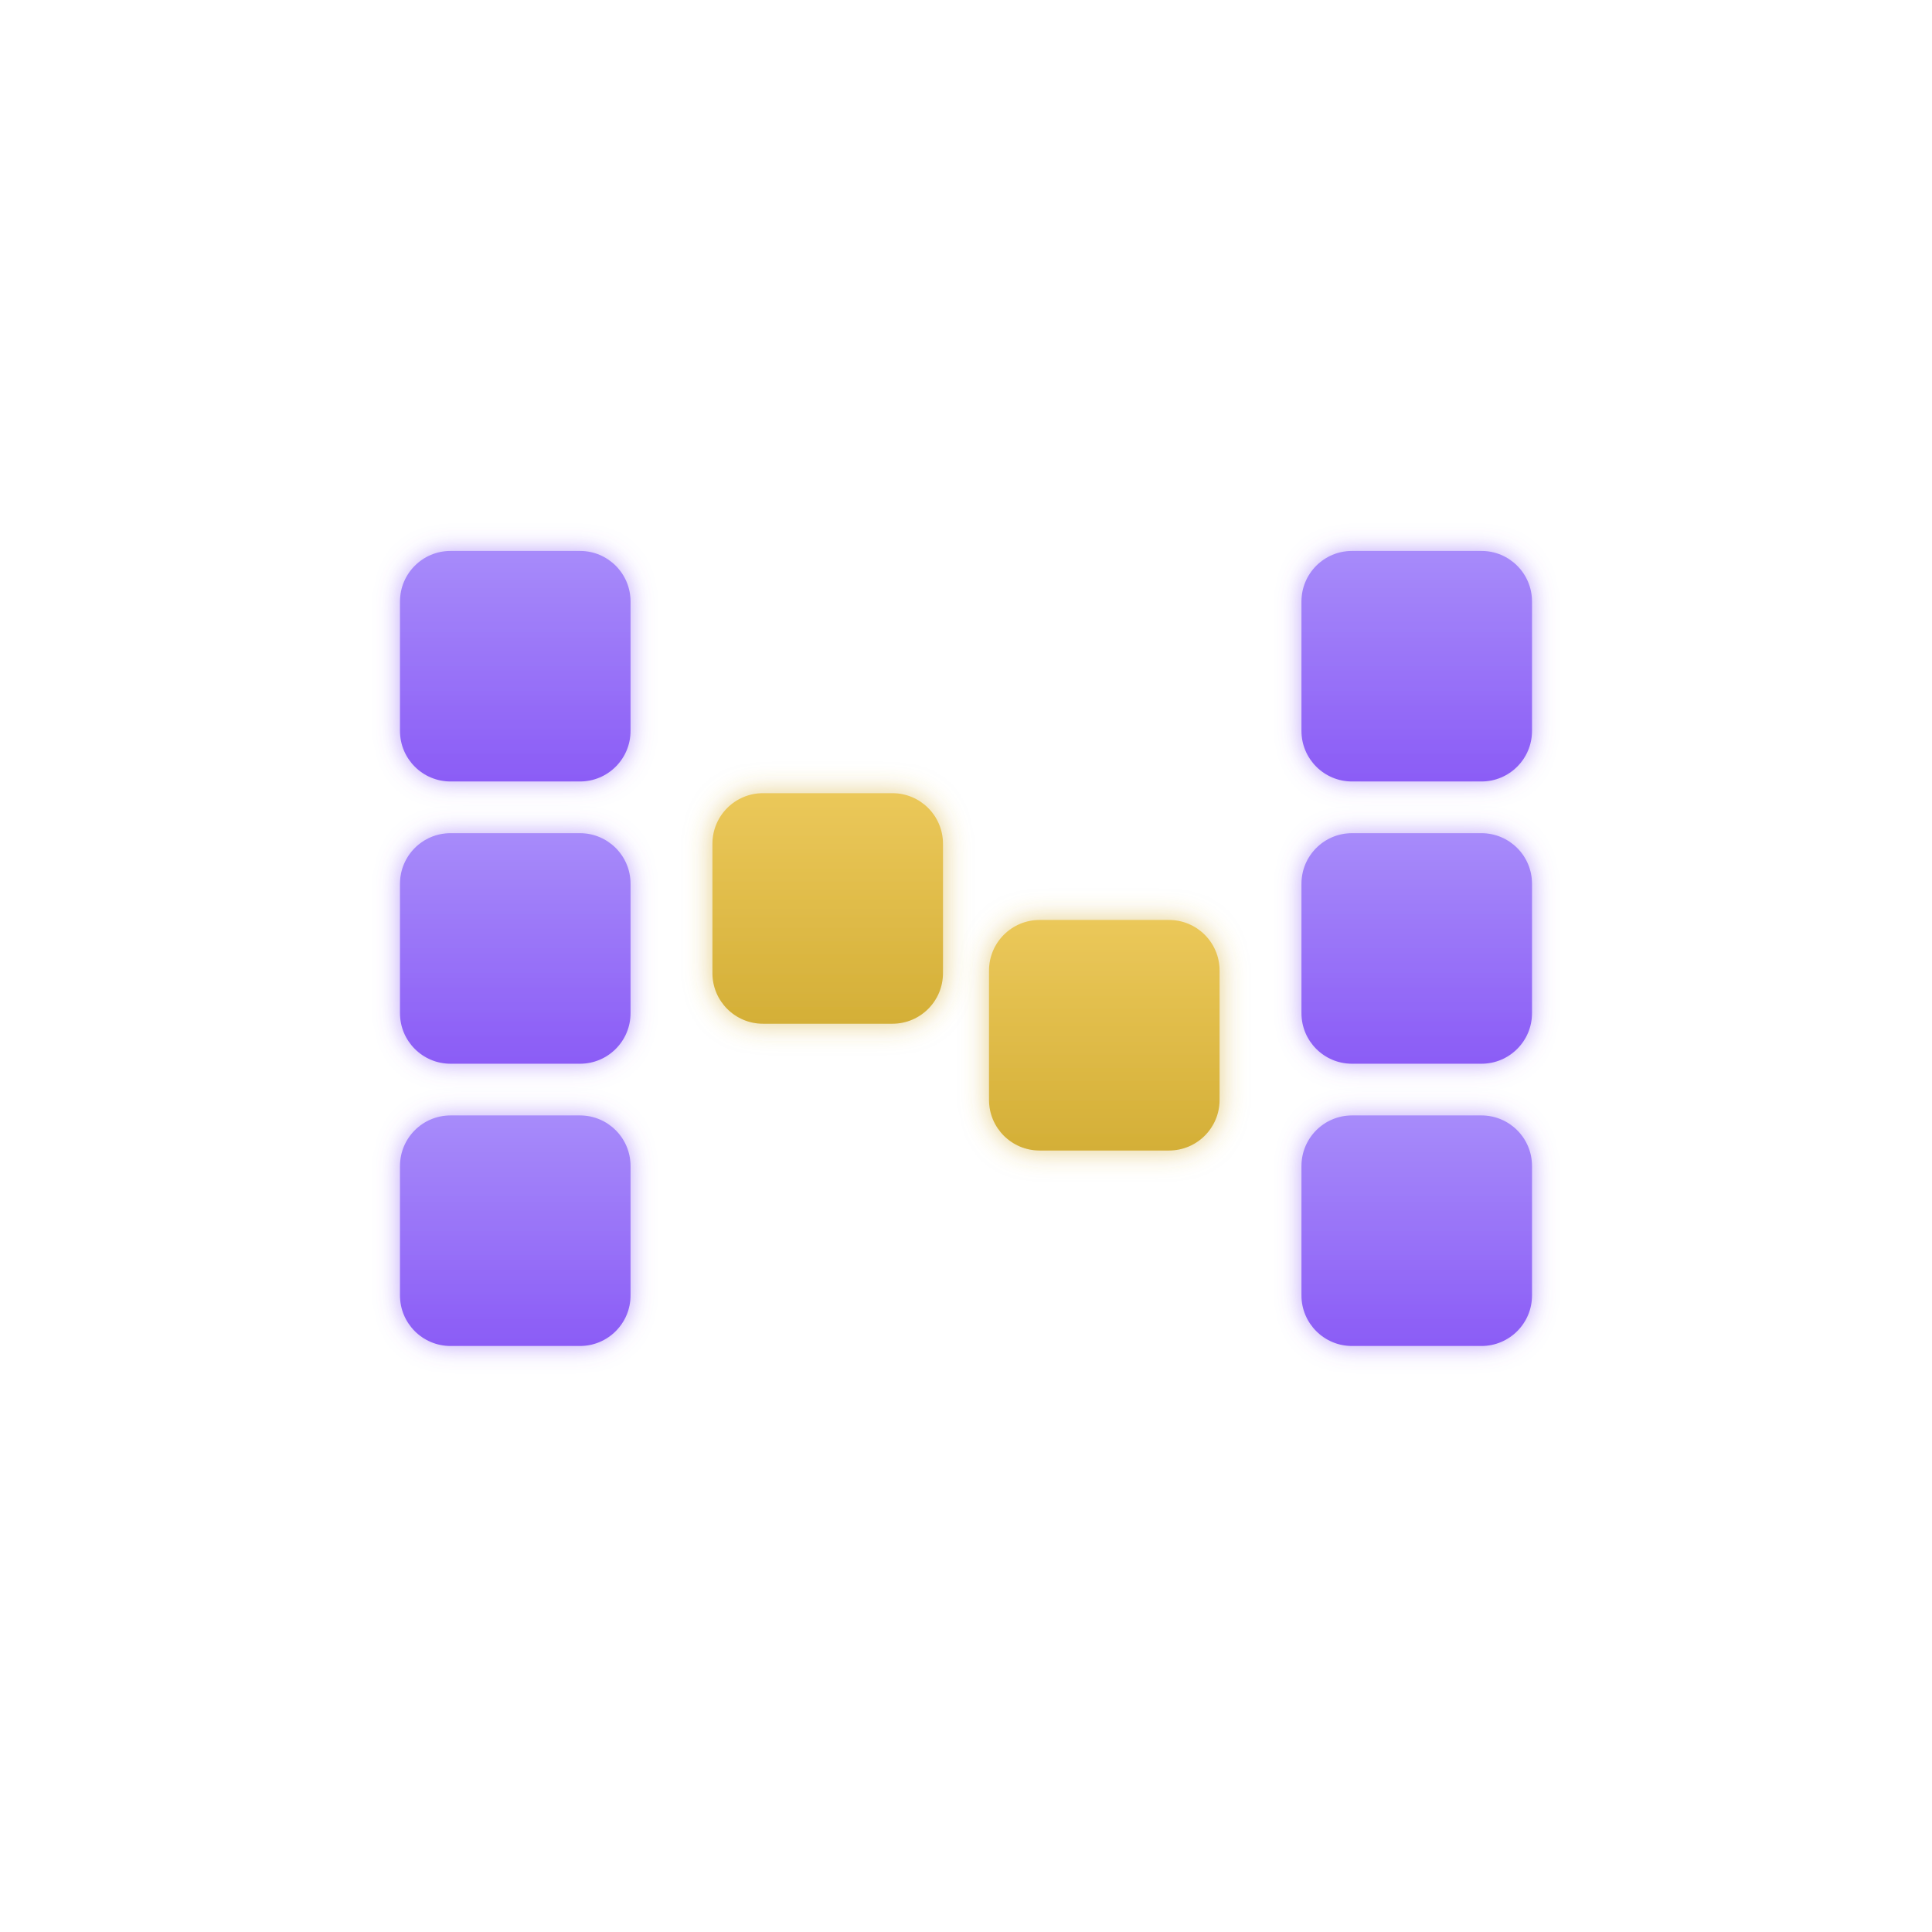
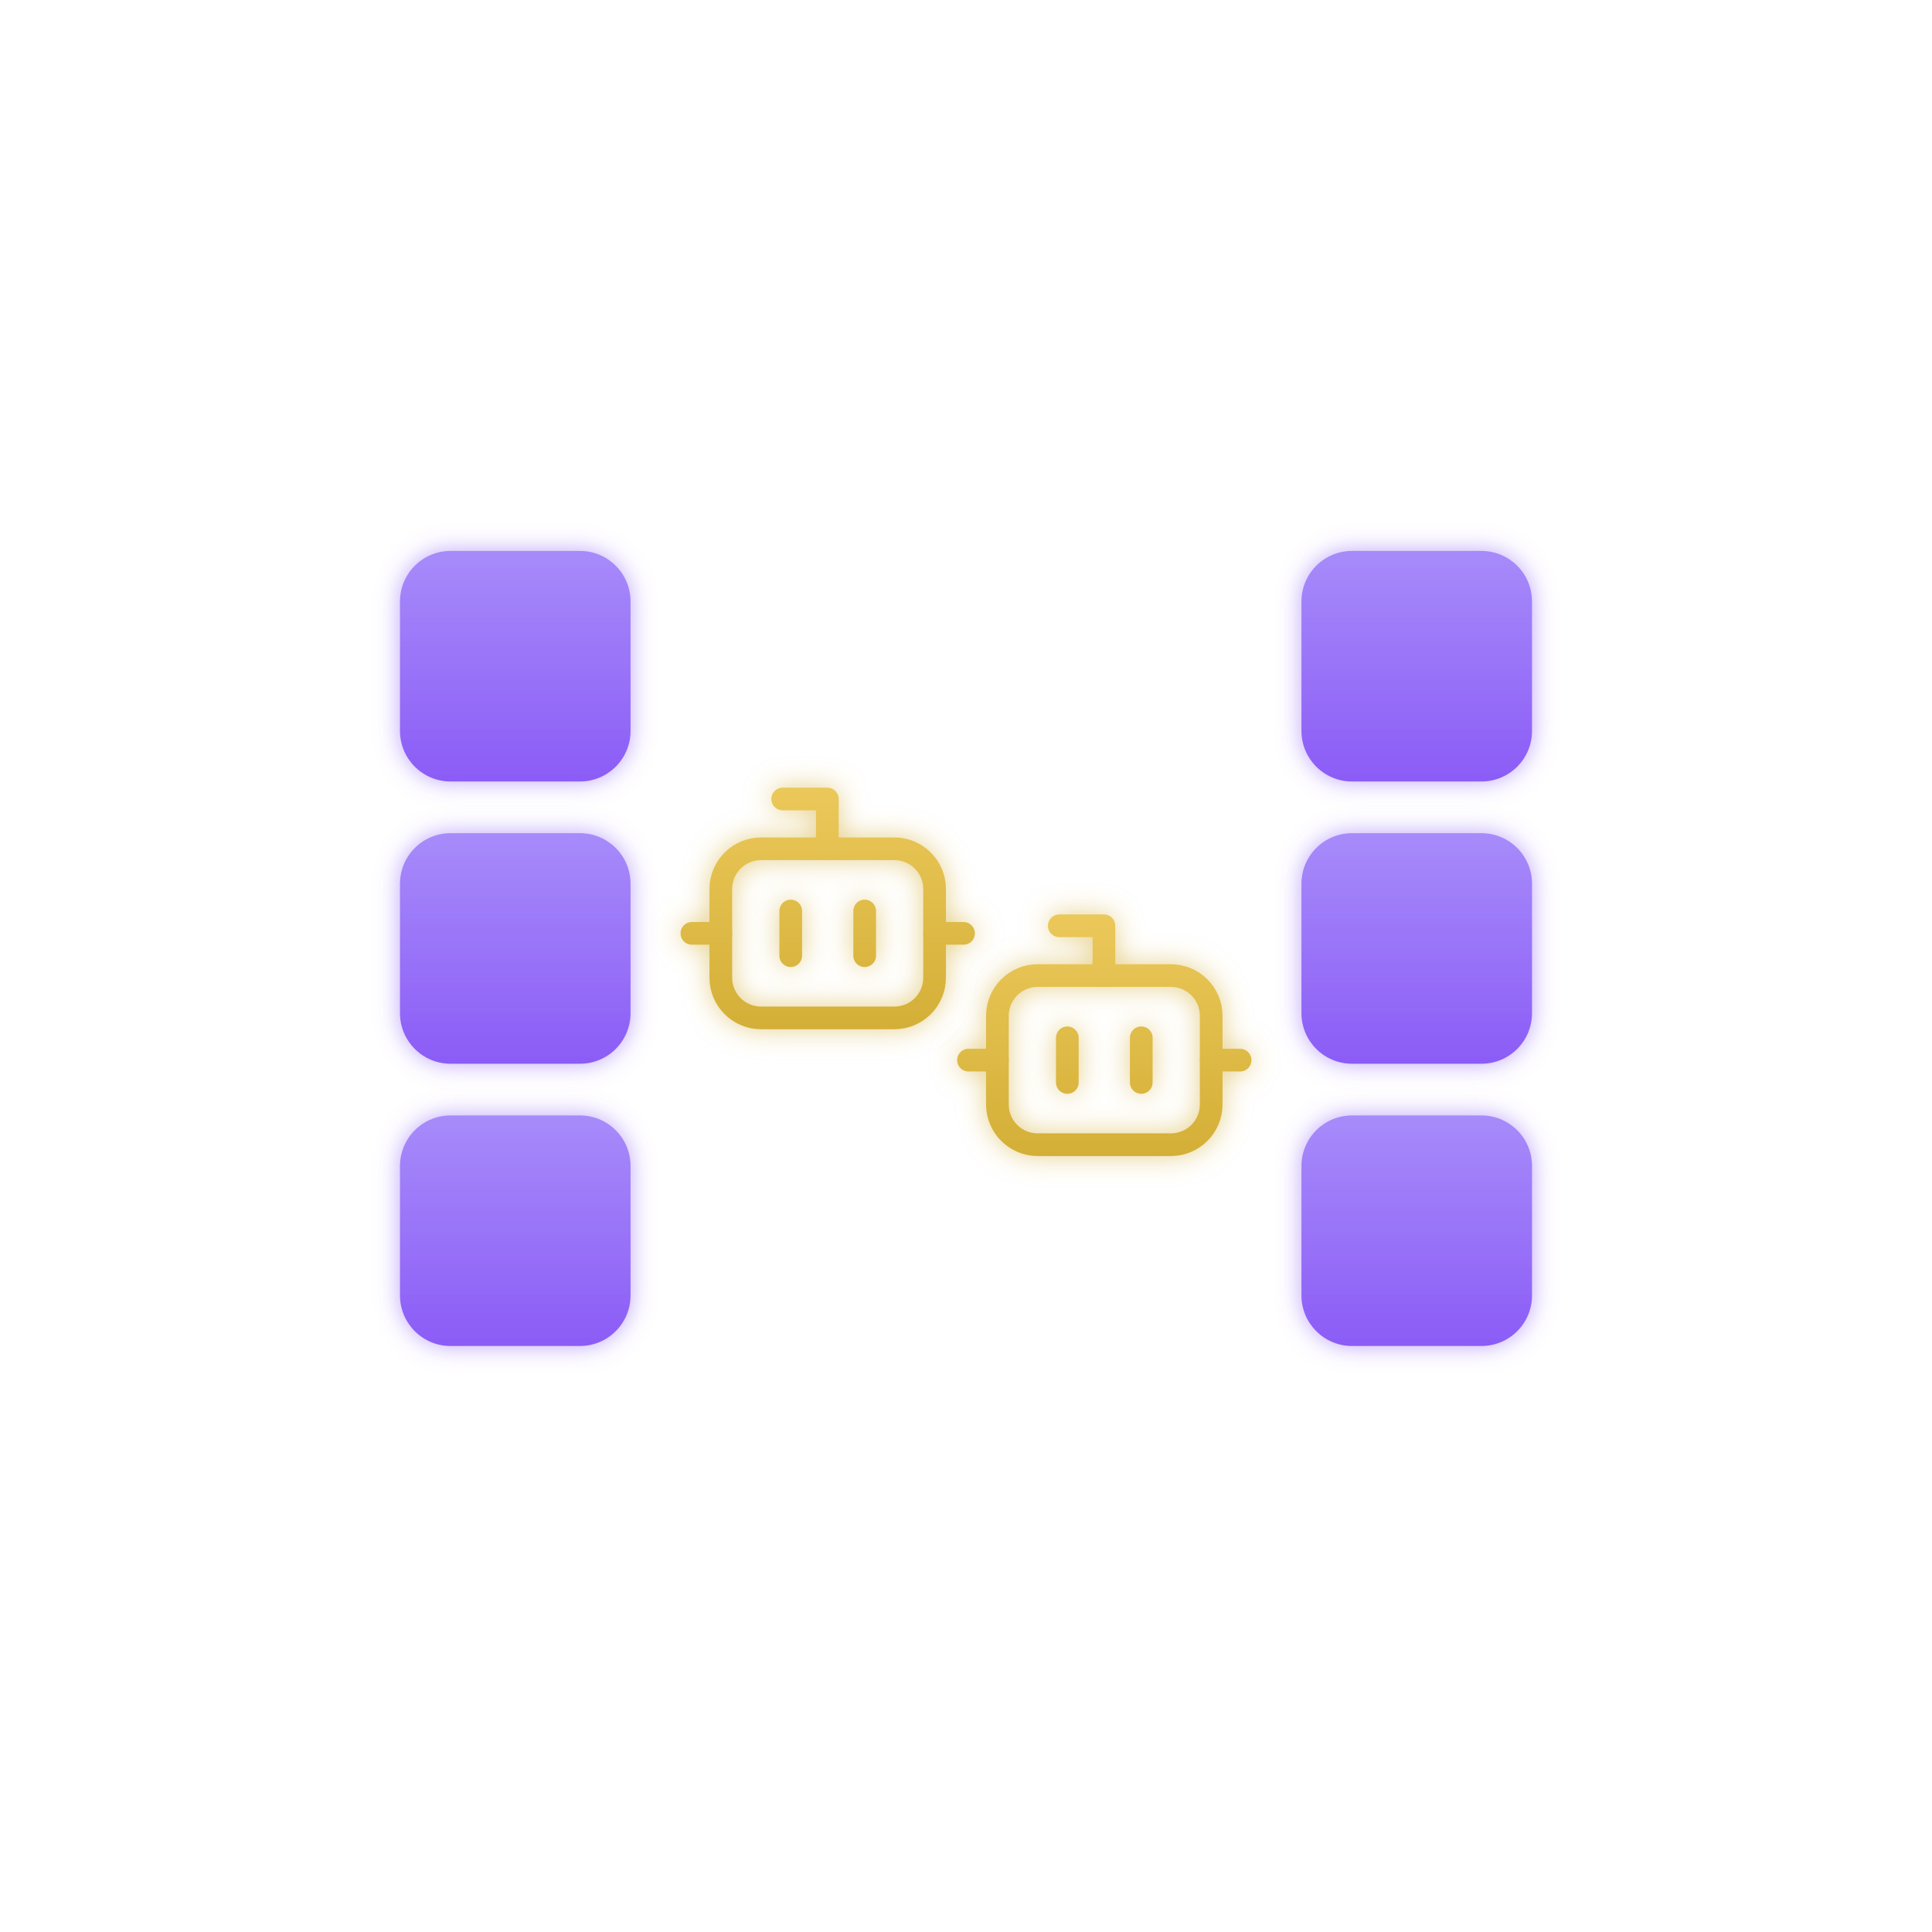
<svg xmlns="http://www.w3.org/2000/svg" viewBox="0 0 512 512" width="100" height="100" role="img" aria-label="ناجي يفكّر">
  <defs>
    <linearGradient id="gV" x1="0" y1="0" x2="0" y2="1">
      <stop offset="0%" stop-color="#A78BFA" />
      <stop offset="100%" stop-color="#8B5CF6" />
    </linearGradient>
-     <linearGradient id="gG" x1="0" y1="0" x2="0" y2="1">
+     <linearGradient id="gR" gradientUnits="userSpaceOnUse" x1="0" y1="47" x2="0" y2="707">
      <stop offset="0%" stop-color="#EBC85A" />
      <stop offset="100%" stop-color="#D4AF37" />
    </linearGradient>
    <style>
-       rect { transform-box: fill-box; transform-origin: center; animation: najePop 1.9s cubic-bezier(.34,1.4,.5,1) infinite; }
-       rect.v { filter: drop-shadow(0 0 3px rgba(139,92,246,.55)); }
-       rect.d { filter: drop-shadow(0 0 3.5px rgba(212,175,55,.6)); }
+       .p { transform-box: fill-box; transform-origin: center; animation: najePop 1.9s cubic-bezier(.34,1.4,.5,1) infinite; }
+       .v { filter: drop-shadow(0 0 3px rgba(139,92,246,.55)); }
+       .d { filter: drop-shadow(0 0 3.5px rgba(212,175,55,.6)); }
      @keyframes najePop {
        0%,100% { opacity:0; transform:scale(.25); }
        11%     { opacity:1; transform:scale(1.12); }
        20%     { transform:scale(1); }
        20%,52% { opacity:1; }
        70%     { opacity:0; transform:scale(.25); }
      }
-       @media (prefers-reduced-motion: reduce) { rect { animation:none; opacity:1; transform:none; } }
+       @media (prefers-reduced-motion: reduce) { .p { animation:none; opacity:1; transform:none; } }
    </style>
  </defs>
-   <rect class="v" x="106.0" y="146.0" width="61.1" height="61.1" rx="13.4" fill="url(#gV)" style="animation-delay:0.00s" />
-   <rect class="v" x="106.0" y="220.8" width="61.1" height="61.1" rx="13.4" fill="url(#gV)" style="animation-delay:0.09s" />
-   <rect class="v" x="106.0" y="295.6" width="61.1" height="61.1" rx="13.4" fill="url(#gV)" style="animation-delay:0.18s" />
-   <rect class="d" x="188.8" y="210.2" width="61.1" height="61.1" rx="13.4" fill="url(#gG)" style="animation-delay:0.27s" />
-   <rect class="d" x="262.1" y="243.8" width="61.1" height="61.1" rx="13.4" fill="url(#gG)" style="animation-delay:0.36s" />
-   <rect class="v" x="344.9" y="146.0" width="61.1" height="61.1" rx="13.4" fill="url(#gV)" style="animation-delay:0.45s" />
-   <rect class="v" x="344.9" y="220.8" width="61.1" height="61.1" rx="13.4" fill="url(#gV)" style="animation-delay:0.54s" />
-   <rect class="v" x="344.9" y="295.6" width="61.1" height="61.1" rx="13.4" fill="url(#gV)" style="animation-delay:0.63s" />
+   <rect class="p v" x="106.0" y="146.0" width="61.1" height="61.1" rx="13.4" fill="url(#gV)" style="animation-delay:0.00s" />
+   <rect class="p v" x="106.0" y="220.8" width="61.1" height="61.1" rx="13.4" fill="url(#gV)" style="animation-delay:0.09s" />
+   <rect class="p v" x="106.0" y="295.6" width="61.1" height="61.1" rx="13.4" fill="url(#gV)" style="animation-delay:0.18s" />
+   <g class="p d" style="animation-delay:0.27s">
+     <g transform="translate(219.35,240.75) scale(0.09701) translate(-445,-377)" fill="none" stroke="url(#gR)" stroke-width="62" stroke-linecap="round" stroke-linejoin="round">
+       <rect x="153" y="214" width="584" height="462" rx="110" />
+       <path d="M344 384V506M546 384V506M74 445H153M737 445H816M322 78H444V214" />
+     </g>
+   </g>
+   <g class="p d" style="animation-delay:0.36s">
+     <g transform="translate(292.65,274.35) scale(0.09701) translate(-445,-377)" fill="none" stroke="url(#gR)" stroke-width="62" stroke-linecap="round" stroke-linejoin="round">
+       <rect x="153" y="214" width="584" height="462" rx="110" />
+       <path d="M344 384V506M546 384V506M74 445H153M737 445H816M322 78H444V214" />
+     </g>
+   </g>
+   <rect class="p v" x="344.9" y="146.0" width="61.1" height="61.1" rx="13.4" fill="url(#gV)" style="animation-delay:0.45s" />
+   <rect class="p v" x="344.9" y="220.8" width="61.1" height="61.1" rx="13.4" fill="url(#gV)" style="animation-delay:0.54s" />
+   <rect class="p v" x="344.9" y="295.6" width="61.1" height="61.1" rx="13.4" fill="url(#gV)" style="animation-delay:0.63s" />
</svg>
